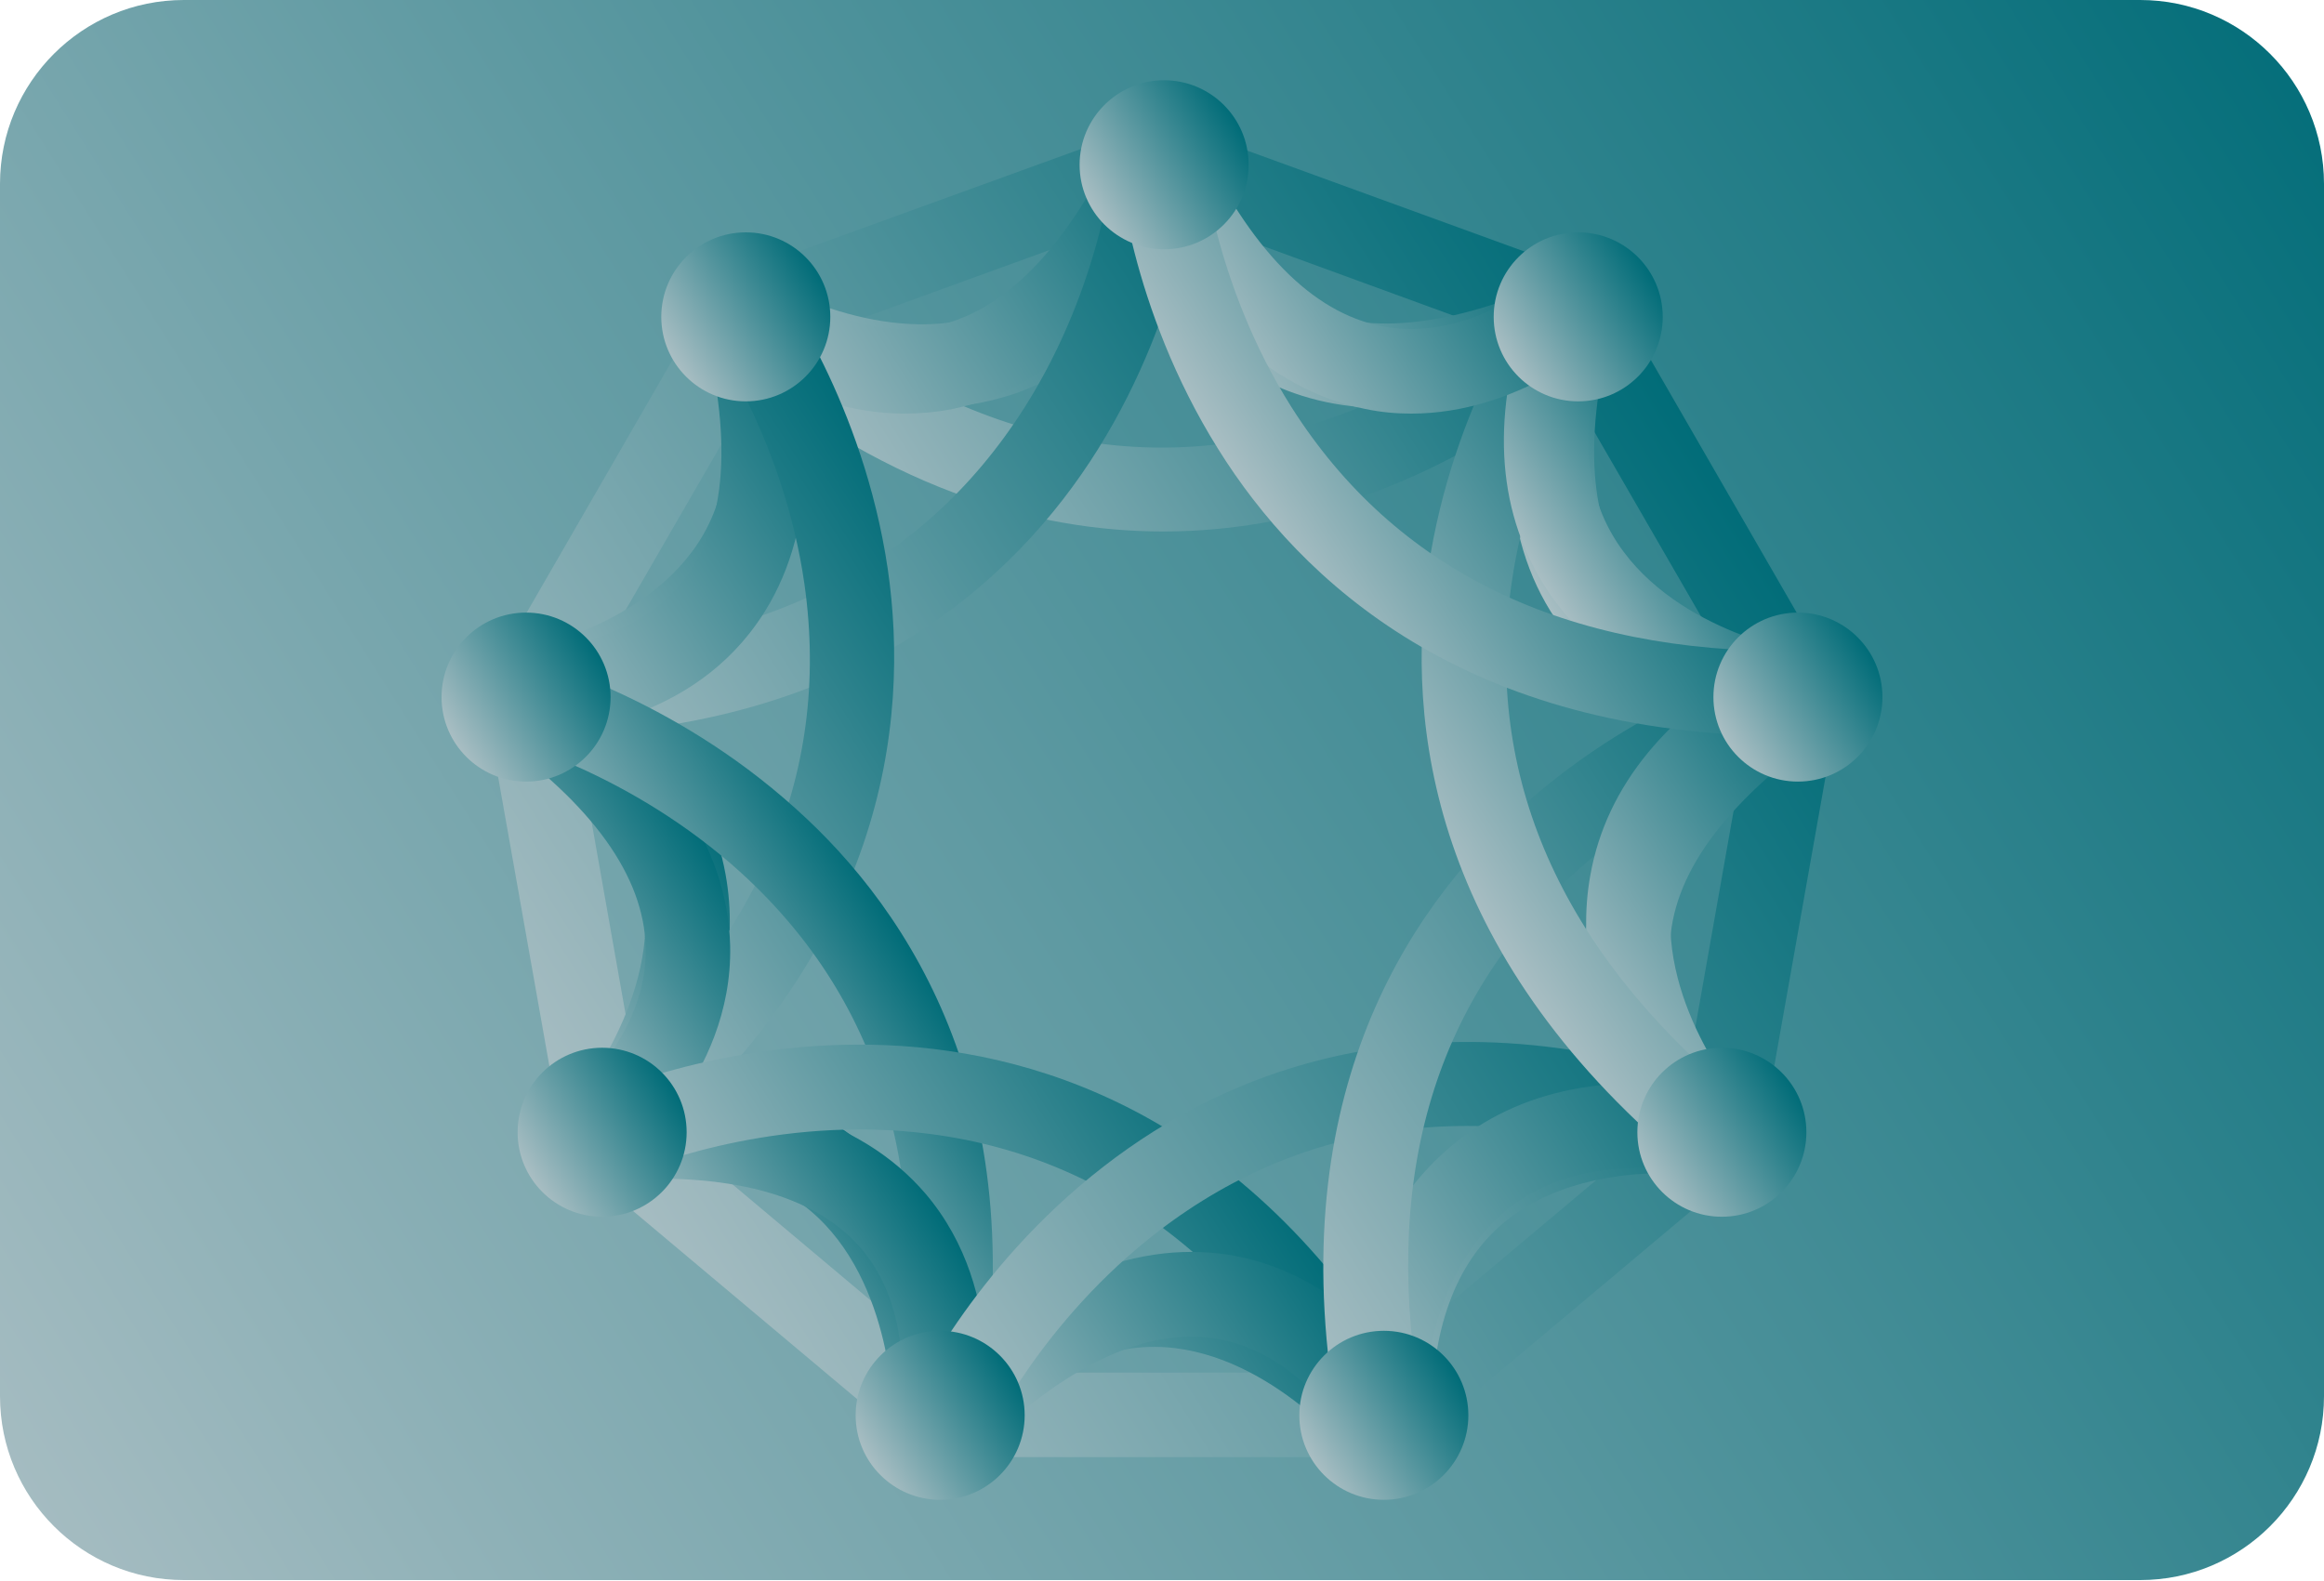
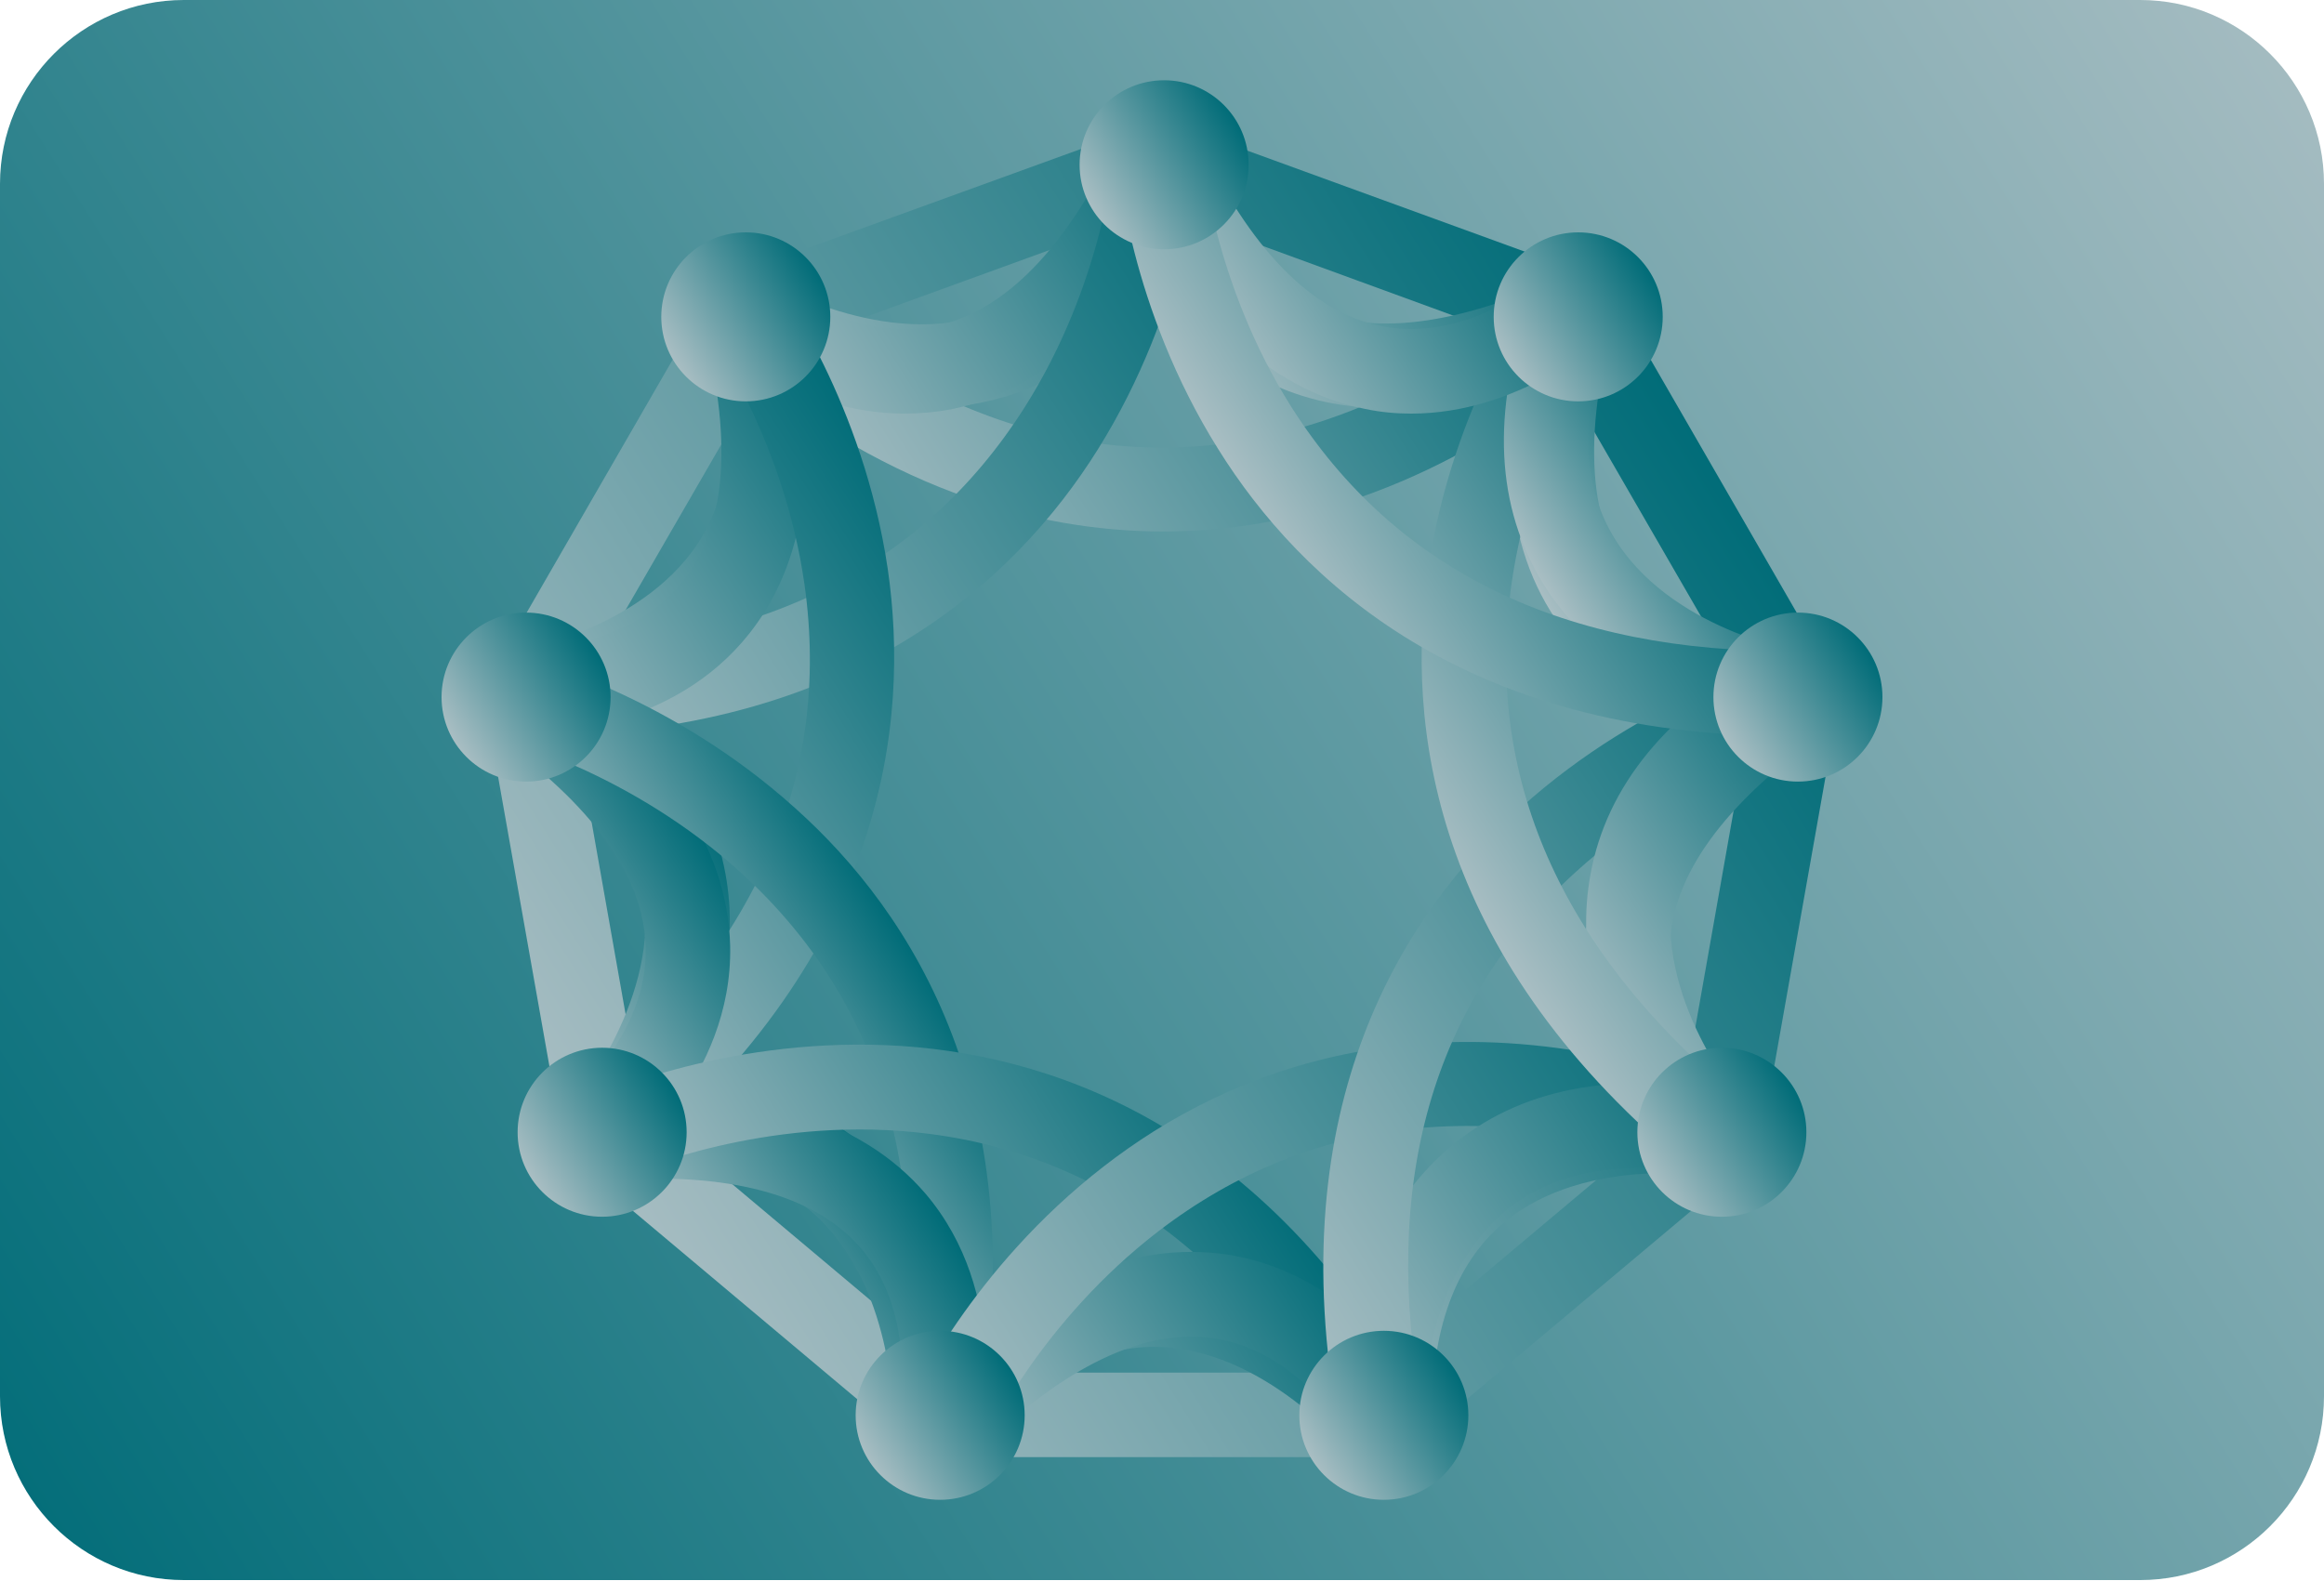
<svg xmlns="http://www.w3.org/2000/svg" version="1.1" id="Layer_1" x="0px" y="0px" viewBox="0 0 550 374" style="enable-background:new 0 0 550 374;" xml:space="preserve">
  <style type="text/css">
	.st0{fill:url(#SVGID_1_);}
	.st1{fill:url(#SVGID_2_);}
	.st2{fill:url(#SVGID_3_);}
	.st3{fill:url(#SVGID_4_);}
	.st4{fill:url(#SVGID_5_);}
	.st5{fill:url(#SVGID_6_);}
	.st6{fill:url(#SVGID_7_);}
	.st7{fill:url(#SVGID_8_);}
	.st8{fill:url(#SVGID_9_);}
	.st9{fill:url(#SVGID_10_);}
	.st10{fill:url(#SVGID_11_);}
	.st11{fill:url(#SVGID_12_);}
	.st12{fill:url(#SVGID_13_);}
	.st13{fill:url(#SVGID_14_);}
	.st14{fill:url(#SVGID_15_);}
	.st15{fill:url(#SVGID_16_);}
	.st16{fill:url(#SVGID_17_);}
	.st17{fill:url(#SVGID_18_);}
	.st18{fill:url(#SVGID_19_);}
	.st19{fill:url(#SVGID_20_);}
	.st20{fill:url(#SVGID_21_);}
	.st21{fill:url(#SVGID_22_);}
	.st22{fill:url(#SVGID_23_);}
	.st23{fill:url(#SVGID_24_);}
	.st24{fill:url(#SVGID_25_);}
	.st25{fill:url(#SVGID_26_);}
	.st26{fill:url(#SVGID_27_);}
	.st27{fill:url(#SVGID_28_);}
	.st28{fill:url(#SVGID_29_);}
	.st29{fill:url(#SVGID_30_);}
	.st30{fill:url(#SVGID_31_);}
	.st31{fill:url(#SVGID_32_);}
	.st32{fill:url(#SVGID_33_);}
	.st33{fill:url(#SVGID_34_);}
	.st34{fill:url(#SVGID_35_);}
	.st35{fill:url(#SVGID_36_);}
	.st36{fill:url(#SVGID_37_);}
	.st37{fill:url(#SVGID_38_);}
</style>
  <g id="Layer_2_1_">
    <g id="Layer_1_1_">
      <g>
-         <linearGradient id="SVGID_1_" gradientUnits="userSpaceOnUse" x1="-8.267" y1="-408.074" x2="561.015" y2="-48.189" gradientTransform="matrix(1 0 0 -1 0 -42)">
-           <stop offset="0" style="stop-color:#A9BEC3" />
-           <stop offset="1" style="stop-color:#006C78" />
+         <linearGradient id="SVGID_1_" gradientUnits="userSpaceOnUse" x1="-8.267" y1="1488.074" x2="561.015" y2="1128.189" gradientTransform="matrix(1 0 0 1 0 -1122)">
+           <stop offset="0" style="stop-color:#006C78" />
+           <stop offset="1" style="stop-color:#A9BEC3" />
        </linearGradient>
        <path class="st0" d="M43.5,374h463c24,0,43.5-19.5,43.5-43.5v-287c0-24-19.5-43.5-43.5-43.5h-463C19.5,0,0,19.5,0,43.5v287     C0,354.5,19.5,374,43.5,374z" />
      </g>
    </g>
  </g>
  <g id="Layer_2_2_">
-     <linearGradient id="SVGID_2_" gradientUnits="userSpaceOnUse" x1="136.557" y1="981.619" x2="405.773" y2="811.427" gradientTransform="matrix(1 0 0 1 0 -704)">
+     <linearGradient id="SVGID_2_" gradientUnits="userSpaceOnUse" x1="136.557" y1="-605.619" x2="405.773" y2="-435.427" gradientTransform="matrix(1 0 0 -1 0 -328)">
      <stop offset="0" style="stop-color:#A9BEC3" />
      <stop offset="1" style="stop-color:#006C78" />
    </linearGradient>
    <path class="st1" d="M330.8,344.9H219.2l-85.5-71.8l-19.5-110L170,66.4l105-38.1l104.9,38.2l55.8,96.7l-19.5,110L330.8,344.9z    M226.4,324.9h97.1l74.3-62.4l16.9-95.6l-48.6-84.1L275,49.5l-91.3,33.2l-48.6,84.1l16.9,95.6L226.4,324.9z" />
    <g>
-       <linearGradient id="SVGID_3_" gradientUnits="userSpaceOnUse" x1="181.32" y1="803.449" x2="281.046" y2="740.404" gradientTransform="matrix(1 0 0 1 0 -704)">
+       <linearGradient id="SVGID_3_" gradientUnits="userSpaceOnUse" x1="181.32" y1="-427.449" x2="281.046" y2="-364.404" gradientTransform="matrix(1 0 0 -1 0 -328)">
        <stop offset="0" style="stop-color:#A9BEC3" />
        <stop offset="1" style="stop-color:#006C78" />
      </linearGradient>
      <path class="st2" d="M218.2,96.7c-24.9,0-45.8-12.4-46.9-13.1l10.3-17.1c0.3,0.2,27.9,16.4,52.2,7.7c14.2-5.1,25-18,32.2-38.4    l18.9,6.7c-9.4,26.4-24.3,43.4-44.5,50.6C233,95.6,225.4,96.7,218.2,96.7z" />
-       <linearGradient id="SVGID_4_" gradientUnits="userSpaceOnUse" x1="286.274" y1="788.482" x2="354.031" y2="745.648" gradientTransform="matrix(1 0 0 1 0 -704)">
+       <linearGradient id="SVGID_4_" gradientUnits="userSpaceOnUse" x1="286.274" y1="-412.482" x2="354.031" y2="-369.648" gradientTransform="matrix(1 0 0 -1 0 -328)">
        <stop offset="0" style="stop-color:#A9BEC3" />
        <stop offset="1" style="stop-color:#006C78" />
      </linearGradient>
      <path class="st3" d="M328,96.6c-11.3,0-21.4-2.5-30.4-7.4c-27.3-15.2-31.9-47.5-32-48.9l19.8-2.7c0,0.2,3.6,24,22,34.1    c14.7,8.1,35.5,6.1,61.9-5.9l8.3,18.2C359.2,92.5,342.6,96.6,328,96.6z" />
-       <linearGradient id="SVGID_5_" gradientUnits="userSpaceOnUse" x1="199.162" y1="832.73" x2="349.9" y2="737.437" gradientTransform="matrix(1 0 0 1 0 -704)">
+       <linearGradient id="SVGID_5_" gradientUnits="userSpaceOnUse" x1="199.162" y1="-456.729" x2="349.9" y2="-361.437" gradientTransform="matrix(1 0 0 -1 0 -328)">
        <stop offset="0" style="stop-color:#A9BEC3" />
        <stop offset="1" style="stop-color:#006C78" />
      </linearGradient>
      <path class="st4" d="M275.3,125.8c-30.5,0-66.9-10.2-105.3-43.2l13-15.2c41.3,35.5,84.5,46.6,128.3,32.8    c33.3-10.5,54.8-32,55-32.2l14.3,14c-1,1-24.7,24.9-62.5,37C306,122.9,291.5,125.8,275.3,125.8z" />
    </g>
    <g>
-       <linearGradient id="SVGID_6_" gradientUnits="userSpaceOnUse" x1="110.606" y1="855.647" x2="200.948" y2="798.535" gradientTransform="matrix(1 0 0 1 0 -704)">
+       <linearGradient id="SVGID_6_" gradientUnits="userSpaceOnUse" x1="110.606" y1="-479.647" x2="200.948" y2="-422.535" gradientTransform="matrix(1 0 0 -1 0 -328)">
        <stop offset="0" style="stop-color:#A9BEC3" />
        <stop offset="1" style="stop-color:#006C78" />
      </linearGradient>
      <path class="st5" d="M124.8,174.1l-3.2-19.7c0.3-0.1,31.9-5.5,44.8-27.8c7.5-13,7.5-29.9-0.2-50.1l18.7-7.1    c9.9,26.2,9.5,48.9-1.3,67.3C165.9,167.2,126.4,173.8,124.8,174.1z" />
-       <linearGradient id="SVGID_7_" gradientUnits="userSpaceOnUse" x1="180.206" y1="802.243" x2="279.225" y2="739.645" gradientTransform="matrix(1 0 0 1 0 -704)">
+       <linearGradient id="SVGID_7_" gradientUnits="userSpaceOnUse" x1="180.206" y1="-426.243" x2="279.225" y2="-363.645" gradientTransform="matrix(1 0 0 -1 0 -328)">
        <stop offset="0" style="stop-color:#A9BEC3" />
        <stop offset="1" style="stop-color:#006C78" />
      </linearGradient>
      <path class="st6" d="M214,97.9c-25.3,0-44.3-16.9-45.2-17.7l13.5-14.8l-6.7,7.4l6.7-7.4c0.2,0.2,18.2,16,38.9,11.8    c16.4-3.3,31.1-18.3,43.5-44.5l18.1,8.6c-15.3,32.3-34.8,51-57.8,55.6C221.2,97.6,217.5,97.9,214,97.9z" />
-       <linearGradient id="SVGID_8_" gradientUnits="userSpaceOnUse" x1="119.951" y1="873.218" x2="296.23" y2="761.779" gradientTransform="matrix(1 0 0 1 0 -704)">
+       <linearGradient id="SVGID_8_" gradientUnits="userSpaceOnUse" x1="119.951" y1="-497.218" x2="296.23" y2="-385.779" gradientTransform="matrix(1 0 0 -1 0 -328)">
        <stop offset="0" style="stop-color:#A9BEC3" />
        <stop offset="1" style="stop-color:#006C78" />
      </linearGradient>
      <path class="st7" d="M125.1,174.2c-0.7,0-1.3,0-2,0l0.2-20c54.5,0.4,94.6-19,119.2-57.8c18.7-29.5,21.2-59.8,21.2-60.1l19.9,1.5    c-0.1,1.4-2.8,35-23.8,68.6C240.4,137.4,201.3,174.2,125.1,174.2z" />
    </g>
    <g>
-       <linearGradient id="SVGID_9_" gradientUnits="userSpaceOnUse" x1="116.213" y1="933.4" x2="169.781" y2="899.536" gradientTransform="matrix(1 0 0 1 0 -704)">
+       <linearGradient id="SVGID_9_" gradientUnits="userSpaceOnUse" x1="116.213" y1="-557.4" x2="169.781" y2="-523.536" gradientTransform="matrix(1 0 0 -1 0 -328)">
        <stop offset="0" style="stop-color:#A9BEC3" />
        <stop offset="1" style="stop-color:#006C78" />
      </linearGradient>
      <path class="st8" d="M151.2,273.7l-15.2-13l7.6,6.5l-7.6-6.5c0.2-0.2,20.7-24.9,16.1-50.3c-2.7-14.8-13.7-27.6-32.7-38l9.6-17.5    c24.5,13.5,38.9,31,42.7,52C178.1,241.8,152.3,272.4,151.2,273.7z" />
-       <linearGradient id="SVGID_10_" gradientUnits="userSpaceOnUse" x1="110.783" y1="857.11" x2="201.426" y2="799.808" gradientTransform="matrix(1 0 0 1 0 -704)">
+       <linearGradient id="SVGID_10_" gradientUnits="userSpaceOnUse" x1="110.783" y1="-481.11" x2="201.426" y2="-423.808" gradientTransform="matrix(1 0 0 -1 0 -328)">
        <stop offset="0" style="stop-color:#A9BEC3" />
        <stop offset="1" style="stop-color:#006C78" />
      </linearGradient>
      <path class="st9" d="M124.7,173.7c-0.5,0-0.8,0-0.9,0l0.6-20c0.2,0,24.2,0.4,37.3-16.2c10.4-13.2,11.8-34,4.3-62l19.3-5.2    c9.3,34.5,6.6,61.3-8,79.7C159.4,172.6,130.2,173.7,124.7,173.7z" />
-       <linearGradient id="SVGID_11_" gradientUnits="userSpaceOnUse" x1="105.517" y1="913.741" x2="225.967" y2="837.596" gradientTransform="matrix(1 0 0 1 0 -704)">
+       <linearGradient id="SVGID_11_" gradientUnits="userSpaceOnUse" x1="105.517" y1="-537.741" x2="225.967" y2="-461.596" gradientTransform="matrix(1 0 0 -1 0 -328)">
        <stop offset="0" style="stop-color:#A9BEC3" />
        <stop offset="1" style="stop-color:#006C78" />
      </linearGradient>
      <path class="st10" d="M149.9,275l-12.8-15.3c41.8-35,59.7-75.8,53.3-121.3c-4.9-34.6-22.6-59.3-22.8-59.5L183.7,67    c0.8,1.1,20.6,28.4,26.4,67.7C215.4,171.2,209.4,225.2,149.9,275z" />
    </g>
    <g>
-       <linearGradient id="SVGID_12_" gradientUnits="userSpaceOnUse" x1="163.142" y1="1014.968" x2="213.216" y2="983.313" gradientTransform="matrix(1 0 0 1 0 -704)">
+       <linearGradient id="SVGID_12_" gradientUnits="userSpaceOnUse" x1="163.142" y1="-638.968" x2="213.216" y2="-607.313" gradientTransform="matrix(1 0 0 -1 0 -328)">
        <stop offset="0" style="stop-color:#A9BEC3" />
        <stop offset="1" style="stop-color:#006C78" />
      </linearGradient>
      <path class="st11" d="M231.4,336l-20-0.4l10,0.2l-10-0.2c0-0.3,0.2-32.3-19.6-49c-11.5-9.7-28.2-12.6-49.5-8.6l-3.7-19.7    c27.5-5.2,49.8-0.8,66.1,13C231.8,294.3,231.4,334.3,231.4,336z" />
-       <linearGradient id="SVGID_13_" gradientUnits="userSpaceOnUse" x1="115.55" y1="934.582" x2="166.753" y2="902.212" gradientTransform="matrix(1 0 0 1 0 -704)">
+       <linearGradient id="SVGID_13_" gradientUnits="userSpaceOnUse" x1="115.55" y1="-558.582" x2="166.753" y2="-526.212" gradientTransform="matrix(1 0 0 -1 0 -328)">
        <stop offset="0" style="stop-color:#A9BEC3" />
        <stop offset="1" style="stop-color:#006C78" />
      </linearGradient>
      <path class="st12" d="M146.6,276.2l-12.2-15.8l6.1,7.9l-6.1-7.9c0.2-0.1,19-15.2,18.4-36.2c-0.4-16.8-12.6-33.8-36.3-50.5    l11.6-16.3c29.2,20.7,44.2,43.1,44.7,66.6C173.4,255.1,147.7,275.4,146.6,276.2z" />
-       <linearGradient id="SVGID_14_" gradientUnits="userSpaceOnUse" x1="162.669" y1="960.473" x2="214.978" y2="927.405" gradientTransform="matrix(1 0 0 1 0 -704)">
+       <linearGradient id="SVGID_14_" gradientUnits="userSpaceOnUse" x1="162.669" y1="-584.473" x2="214.978" y2="-551.405" gradientTransform="matrix(1 0 0 -1 0 -328)">
        <stop offset="0" style="stop-color:#A9BEC3" />
        <stop offset="1" style="stop-color:#006C78" />
      </linearGradient>
      <path class="st13" d="M231.3,337.6l-19.7-3.6c9.9-53.6-2.3-96.5-36.2-127.4c-25.8-23.5-55.2-31.3-55.5-31.3l4.9-19.4    c1.4,0.3,33.9,8.8,63.4,35.4C215.7,215.9,245.5,261.4,231.3,337.6z" />
    </g>
    <g>
-       <linearGradient id="SVGID_15_" gradientUnits="userSpaceOnUse" x1="231.027" y1="1061.043" x2="317.018" y2="1006.681" gradientTransform="matrix(1 0 0 1 0 -704)">
+       <linearGradient id="SVGID_15_" gradientUnits="userSpaceOnUse" x1="231.027" y1="-685.043" x2="317.018" y2="-630.681" gradientTransform="matrix(1 0 0 -1 0 -328)">
        <stop offset="0" style="stop-color:#A9BEC3" />
        <stop offset="1" style="stop-color:#006C78" />
      </linearGradient>
      <path class="st14" d="M319.7,344.1c-0.2-0.3-20.5-25.1-46.3-25.3c-15-0.1-29.7,8.2-43.5,24.9l-15.4-12.8    c17.7-21.3,37.4-32.1,58.5-32.1c0.2,0,0.5,0,0.7,0c35.4,0.4,60.6,31.5,61.6,32.8L319.7,344.1z" />
-       <linearGradient id="SVGID_16_" gradientUnits="userSpaceOnUse" x1="165.004" y1="1017.469" x2="217.95" y2="983.997" gradientTransform="matrix(1 0 0 1 0 -704)">
+       <linearGradient id="SVGID_16_" gradientUnits="userSpaceOnUse" x1="165.004" y1="-641.469" x2="217.95" y2="-607.997" gradientTransform="matrix(1 0 0 -1 0 -328)">
        <stop offset="0" style="stop-color:#A9BEC3" />
        <stop offset="1" style="stop-color:#006C78" />
      </linearGradient>
      <path class="st15" d="M232,339.5l-19.5-4.4c0.1-0.2,5-23.7-8.8-39.7c-11-12.7-31.2-18.1-60.1-16l-1.4-19.9    c35.7-2.6,61.5,5.2,76.8,23C239.2,306.2,232.3,338.2,232,339.5z" />
-       <linearGradient id="SVGID_17_" gradientUnits="userSpaceOnUse" x1="181.11" y1="1036.398" x2="292.111" y2="966.226" gradientTransform="matrix(1 0 0 1 0 -704)">
+       <linearGradient id="SVGID_17_" gradientUnits="userSpaceOnUse" x1="181.11" y1="-660.398" x2="292.111" y2="-590.226" gradientTransform="matrix(1 0 0 -1 0 -328)">
        <stop offset="0" style="stop-color:#A9BEC3" />
        <stop offset="1" style="stop-color:#006C78" />
      </linearGradient>
      <path class="st16" d="M318.9,342.8c-26.5-47.7-63.1-73-109-75.3c-34.9-1.7-62.5,11-62.8,11.1l-8.5-18.1    c1.3-0.6,31.8-14.8,71.4-13.1c36.9,1.6,88.8,17.8,126.4,85.6L318.9,342.8z" />
    </g>
    <g>
-       <linearGradient id="SVGID_18_" gradientUnits="userSpaceOnUse" x1="310.774" y1="1028.103" x2="411.956" y2="964.138" gradientTransform="matrix(1 0 0 1 0 -704)">
+       <linearGradient id="SVGID_18_" gradientUnits="userSpaceOnUse" x1="310.774" y1="-652.103" x2="411.956" y2="-588.138" gradientTransform="matrix(1 0 0 -1 0 -328)">
        <stop offset="0" style="stop-color:#A9BEC3" />
        <stop offset="1" style="stop-color:#006C78" />
      </linearGradient>
      <path class="st17" d="M318.8,336.8c-0.3-28,7.9-49.1,24.4-62.8c27.2-22.6,66.5-15.2,68.1-14.9l-3.8,19.6    c-0.3-0.1-31.8-5.8-51.6,10.7c-11.5,9.6-17.3,25.5-17.1,47.2L318.8,336.8z" />
-       <linearGradient id="SVGID_19_" gradientUnits="userSpaceOnUse" x1="234.092" y1="1059.862" x2="318.95" y2="1006.217" gradientTransform="matrix(1 0 0 1 0 -704)">
+       <linearGradient id="SVGID_19_" gradientUnits="userSpaceOnUse" x1="234.092" y1="-683.862" x2="318.95" y2="-630.217" gradientTransform="matrix(1 0 0 -1 0 -328)">
        <stop offset="0" style="stop-color:#A9BEC3" />
        <stop offset="1" style="stop-color:#006C78" />
      </linearGradient>
      <path class="st18" d="M231.3,343.6l-14-14.3c25.5-25.1,50.2-35.9,73.4-32.3c30.9,4.9,46.3,33.7,46.9,35l-17.7,9.3    c-0.1-0.2-11.6-21.3-32.5-24.5C270.8,314.3,252,323.3,231.3,343.6z" />
-       <linearGradient id="SVGID_20_" gradientUnits="userSpaceOnUse" x1="223.9" y1="1050.062" x2="398.031" y2="939.98" gradientTransform="matrix(1 0 0 1 0 -704)">
+       <linearGradient id="SVGID_20_" gradientUnits="userSpaceOnUse" x1="223.9" y1="-674.062" x2="398.031" y2="-563.98" gradientTransform="matrix(1 0 0 -1 0 -328)">
        <stop offset="0" style="stop-color:#A9BEC3" />
        <stop offset="1" style="stop-color:#006C78" />
      </linearGradient>
      <path class="st19" d="M233.4,340.6l-18.2-8.3c0.6-1.3,14.6-31.9,46-56.2c29.2-22.7,79.1-43.9,151.7-16.6l-7,18.7    c-51-19.2-95.3-14.7-131.7,13.2C246.3,312.8,233.5,340.4,233.4,340.6z" />
    </g>
    <g>
-       <linearGradient id="SVGID_21_" gradientUnits="userSpaceOnUse" x1="308.462" y1="1027.127" x2="409.697" y2="963.128" gradientTransform="matrix(1 0 0 1 0 -704)">
+       <linearGradient id="SVGID_21_" gradientUnits="userSpaceOnUse" x1="308.462" y1="-651.127" x2="409.697" y2="-587.128" gradientTransform="matrix(1 0 0 -1 0 -328)">
        <stop offset="0" style="stop-color:#A9BEC3" />
        <stop offset="1" style="stop-color:#006C78" />
      </linearGradient>
      <path class="st20" d="M316.6,336c0-1.7-0.4-41.7,26.6-64.5c16.3-13.8,38.6-18.2,66.1-13l-3.7,19.7c-21.3-4-38-1.1-49.5,8.6    c-19.9,16.8-19.5,48.5-19.5,48.9L316.6,336z" />
-       <linearGradient id="SVGID_22_" gradientUnits="userSpaceOnUse" x1="373.931" y1="943.963" x2="445.036" y2="899.012" gradientTransform="matrix(1 0 0 1 0 -704)">
+       <linearGradient id="SVGID_22_" gradientUnits="userSpaceOnUse" x1="373.931" y1="-567.963" x2="445.036" y2="-523.012" gradientTransform="matrix(1 0 0 -1 0 -328)">
        <stop offset="0" style="stop-color:#A9BEC3" />
        <stop offset="1" style="stop-color:#006C78" />
      </linearGradient>
      <path class="st21" d="M401.4,276.2c-1.1-0.8-26.8-21.1-26.2-52.3c0.5-23.5,15.5-45.9,44.7-66.6l11.6,16.3    c-23.6,16.8-35.9,33.7-36.3,50.5c-0.5,21.1,18.2,36.1,18.4,36.2L401.4,276.2z" />
-       <linearGradient id="SVGID_23_" gradientUnits="userSpaceOnUse" x1="291.276" y1="1001.226" x2="449.48" y2="901.213" gradientTransform="matrix(1 0 0 1 0 -704)">
+       <linearGradient id="SVGID_23_" gradientUnits="userSpaceOnUse" x1="291.276" y1="-625.226" x2="449.48" y2="-525.213" gradientTransform="matrix(1 0 0 -1 0 -328)">
        <stop offset="0" style="stop-color:#A9BEC3" />
        <stop offset="1" style="stop-color:#006C78" />
      </linearGradient>
      <path class="st22" d="M316.8,337.6c-14.1-76.2,15.6-121.7,43.1-146.4c29.5-26.6,62.1-35,63.4-35.4l4.9,19.4l-2.4-9.7l2.5,9.7    c-0.3,0.1-29.7,7.8-55.5,31.3c-34,31-46.1,73.8-36.2,127.4L316.8,337.6z" />
    </g>
    <g>
-       <linearGradient id="SVGID_24_" gradientUnits="userSpaceOnUse" x1="372.612" y1="940.578" x2="442.673" y2="896.288" gradientTransform="matrix(1 0 0 1 0 -704)">
+       <linearGradient id="SVGID_24_" gradientUnits="userSpaceOnUse" x1="372.612" y1="-564.578" x2="442.673" y2="-520.288" gradientTransform="matrix(1 0 0 -1 0 -328)">
        <stop offset="0" style="stop-color:#A9BEC3" />
        <stop offset="1" style="stop-color:#006C78" />
      </linearGradient>
      <path class="st23" d="M396.9,273.7c-1.1-1.3-26.9-31.9-20.5-66.7c3.8-21,18.2-38.5,42.7-52l9.6,17.5c-19,10.5-30,23.3-32.7,38.1    c-4.7,25.6,15.9,49.9,16.1,50.2L396.9,273.7z" />
-       <linearGradient id="SVGID_25_" gradientUnits="userSpaceOnUse" x1="364.275" y1="844.444" x2="406.272" y2="817.894" gradientTransform="matrix(1 0 0 1 0 -704)">
+       <linearGradient id="SVGID_25_" gradientUnits="userSpaceOnUse" x1="364.275" y1="-468.444" x2="406.272" y2="-441.894" gradientTransform="matrix(1 0 0 -1 0 -328)">
        <stop offset="0" style="stop-color:#A9BEC3" />
        <stop offset="1" style="stop-color:#006C78" />
      </linearGradient>
      <path class="st24" d="M423.3,173.7c-5.5,0-34.7-1.1-52.6-23.7c-14.6-18.4-17.3-45.2-8-79.7l19.3,5.2c-7.5,28-6.1,48.8,4.3,62    c13,16.6,37.1,16.2,37.3,16.2l0.6,20C424.1,173.7,423.8,173.7,423.3,173.7z" />
-       <linearGradient id="SVGID_26_" gradientUnits="userSpaceOnUse" x1="338.081" y1="902.29" x2="422.358" y2="849.013" gradientTransform="matrix(1 0 0 1 0 -704)">
+       <linearGradient id="SVGID_26_" gradientUnits="userSpaceOnUse" x1="338.081" y1="-526.29" x2="422.358" y2="-473.013" gradientTransform="matrix(1 0 0 -1 0 -328)">
        <stop offset="0" style="stop-color:#A9BEC3" />
        <stop offset="1" style="stop-color:#006C78" />
      </linearGradient>
      <path class="st25" d="M398.1,275c-59.4-49.8-65.5-103.8-60.1-140.3c5.8-39.3,25.5-66.5,26.4-67.7l16.1,11.8l-8.1-5.9l8.1,5.9    c-0.2,0.2-17.9,25-22.8,59.5c-6.4,45.5,11.5,86.3,53.3,121.3L398.1,275z" />
    </g>
    <g>
-       <linearGradient id="SVGID_27_" gradientUnits="userSpaceOnUse" x1="365.755" y1="842.986" x2="405.472" y2="817.879" gradientTransform="matrix(1 0 0 1 0 -704)">
+       <linearGradient id="SVGID_27_" gradientUnits="userSpaceOnUse" x1="365.755" y1="-466.986" x2="405.472" y2="-441.879" gradientTransform="matrix(1 0 0 -1 0 -328)">
        <stop offset="0" style="stop-color:#A9BEC3" />
        <stop offset="1" style="stop-color:#006C78" />
      </linearGradient>
      <path class="st26" d="M423.2,174.1c-1.7-0.3-41.1-6.8-58.9-37.5c-10.7-18.5-11.2-41.2-1.3-67.3l18.7,7.1    c-7.7,20.3-7.7,37.2-0.1,50.2c13.1,22.5,44.4,27.7,44.7,27.8L423.2,174.1z" />
-       <linearGradient id="SVGID_28_" gradientUnits="userSpaceOnUse" x1="289.455" y1="785.859" x2="354.324" y2="744.85" gradientTransform="matrix(1 0 0 1 0 -704)">
+       <linearGradient id="SVGID_28_" gradientUnits="userSpaceOnUse" x1="289.455" y1="-409.859" x2="354.324" y2="-368.85" gradientTransform="matrix(1 0 0 -1 0 -328)">
        <stop offset="0" style="stop-color:#A9BEC3" />
        <stop offset="1" style="stop-color:#006C78" />
      </linearGradient>
      <path class="st27" d="M334,97.9c-3.5,0-7.1-0.3-10.9-1.1c-23.1-4.6-42.5-23.3-57.8-55.6l18.1-8.6C295.8,59,310.5,74,327,77.2    c20.5,4.1,38.5-11.7,38.7-11.8l13.5,14.8C378.2,81,359.3,97.9,334,97.9z" />
-       <linearGradient id="SVGID_29_" gradientUnits="userSpaceOnUse" x1="304.235" y1="835.512" x2="380.173" y2="787.507" gradientTransform="matrix(1 0 0 1 0 -704)">
+       <linearGradient id="SVGID_29_" gradientUnits="userSpaceOnUse" x1="304.235" y1="-459.512" x2="380.173" y2="-411.507" gradientTransform="matrix(1 0 0 -1 0 -328)">
        <stop offset="0" style="stop-color:#A9BEC3" />
        <stop offset="1" style="stop-color:#006C78" />
      </linearGradient>
      <path class="st28" d="M423,174.2c-76.2,0-115.3-36.8-134.7-67.9c-21.1-33.7-23.7-67.2-23.8-68.6l19.9-1.5    c0,0.3,2.6,30.6,21.2,60.1c24.6,38.8,64.7,58.3,119.2,57.8l0.2,20C424.3,174.2,423.6,174.2,423,174.2z" />
    </g>
  </g>
  <g id="Layer_3">
-     <linearGradient id="SVGID_30_" gradientUnits="userSpaceOnUse" x1="205.593" y1="-387.688" x2="239.407" y2="-366.312" gradientTransform="matrix(1 0 0 -1 0 -42)">
+     <linearGradient id="SVGID_30_" gradientUnits="userSpaceOnUse" x1="205.593" y1="1467.688" x2="239.407" y2="1446.312" gradientTransform="matrix(1 0 0 1 0 -1122)">
      <stop offset="0" style="stop-color:#A9BEC3" />
      <stop offset="1" style="stop-color:#006C78" />
    </linearGradient>
    <circle class="st29" cx="222.5" cy="335" r="20" />
-     <linearGradient id="SVGID_31_" gradientUnits="userSpaceOnUse" x1="125.593" y1="-320.688" x2="159.407" y2="-299.312" gradientTransform="matrix(1 0 0 -1 0 -42)">
+     <linearGradient id="SVGID_31_" gradientUnits="userSpaceOnUse" x1="125.593" y1="1400.688" x2="159.407" y2="1379.312" gradientTransform="matrix(1 0 0 1 0 -1122)">
      <stop offset="0" style="stop-color:#A9BEC3" />
      <stop offset="1" style="stop-color:#006C78" />
    </linearGradient>
    <circle class="st30" cx="142.5" cy="268" r="20" />
-     <linearGradient id="SVGID_32_" gradientUnits="userSpaceOnUse" x1="107.593" y1="-217.688" x2="141.407" y2="-196.312" gradientTransform="matrix(1 0 0 -1 0 -42)">
+     <linearGradient id="SVGID_32_" gradientUnits="userSpaceOnUse" x1="107.593" y1="1297.688" x2="141.407" y2="1276.312" gradientTransform="matrix(1 0 0 1 0 -1122)">
      <stop offset="0" style="stop-color:#A9BEC3" />
      <stop offset="1" style="stop-color:#006C78" />
    </linearGradient>
    <circle class="st31" cx="124.5" cy="165" r="20" />
-     <linearGradient id="SVGID_33_" gradientUnits="userSpaceOnUse" x1="159.593" y1="-127.688" x2="193.407" y2="-106.312" gradientTransform="matrix(1 0 0 -1 0 -42)">
+     <linearGradient id="SVGID_33_" gradientUnits="userSpaceOnUse" x1="159.593" y1="1207.688" x2="193.407" y2="1186.312" gradientTransform="matrix(1 0 0 1 0 -1122)">
      <stop offset="0" style="stop-color:#A9BEC3" />
      <stop offset="1" style="stop-color:#006C78" />
    </linearGradient>
    <circle class="st32" cx="176.5" cy="75" r="20" />
-     <linearGradient id="SVGID_34_" gradientUnits="userSpaceOnUse" x1="258.593" y1="-91.688" x2="292.407" y2="-70.312" gradientTransform="matrix(1 0 0 -1 0 -42)">
+     <linearGradient id="SVGID_34_" gradientUnits="userSpaceOnUse" x1="258.593" y1="1171.688" x2="292.407" y2="1150.312" gradientTransform="matrix(1 0 0 1 0 -1122)">
      <stop offset="0" style="stop-color:#A9BEC3" />
      <stop offset="1" style="stop-color:#006C78" />
    </linearGradient>
    <circle class="st33" cx="275.5" cy="39" r="20" />
-     <linearGradient id="SVGID_35_" gradientUnits="userSpaceOnUse" x1="310.593" y1="-387.688" x2="344.407" y2="-366.312" gradientTransform="matrix(1 0 0 -1 0 -42)">
+     <linearGradient id="SVGID_35_" gradientUnits="userSpaceOnUse" x1="310.593" y1="1467.688" x2="344.407" y2="1446.312" gradientTransform="matrix(1 0 0 1 0 -1122)">
      <stop offset="0" style="stop-color:#A9BEC3" />
      <stop offset="1" style="stop-color:#006C78" />
    </linearGradient>
    <circle class="st34" cx="327.5" cy="335" r="20" />
-     <linearGradient id="SVGID_36_" gradientUnits="userSpaceOnUse" x1="408.593" y1="-217.688" x2="442.407" y2="-196.312" gradientTransform="matrix(1 0 0 -1 0 -42)">
+     <linearGradient id="SVGID_36_" gradientUnits="userSpaceOnUse" x1="408.593" y1="1297.688" x2="442.407" y2="1276.312" gradientTransform="matrix(1 0 0 1 0 -1122)">
      <stop offset="0" style="stop-color:#A9BEC3" />
      <stop offset="1" style="stop-color:#006C78" />
    </linearGradient>
    <circle class="st35" cx="425.5" cy="165" r="20" />
-     <linearGradient id="SVGID_37_" gradientUnits="userSpaceOnUse" x1="390.593" y1="-320.688" x2="424.407" y2="-299.312" gradientTransform="matrix(1 0 0 -1 0 -42)">
+     <linearGradient id="SVGID_37_" gradientUnits="userSpaceOnUse" x1="390.593" y1="1400.688" x2="424.407" y2="1379.312" gradientTransform="matrix(1 0 0 1 0 -1122)">
      <stop offset="0" style="stop-color:#A9BEC3" />
      <stop offset="1" style="stop-color:#006C78" />
    </linearGradient>
    <circle class="st36" cx="407.5" cy="268" r="20" />
-     <linearGradient id="SVGID_38_" gradientUnits="userSpaceOnUse" x1="356.593" y1="-127.688" x2="390.407" y2="-106.312" gradientTransform="matrix(1 0 0 -1 0 -42)">
+     <linearGradient id="SVGID_38_" gradientUnits="userSpaceOnUse" x1="356.593" y1="1207.688" x2="390.407" y2="1186.312" gradientTransform="matrix(1 0 0 1 0 -1122)">
      <stop offset="0" style="stop-color:#A9BEC3" />
      <stop offset="1" style="stop-color:#006C78" />
    </linearGradient>
    <circle class="st37" cx="373.5" cy="75" r="20" />
  </g>
</svg>
